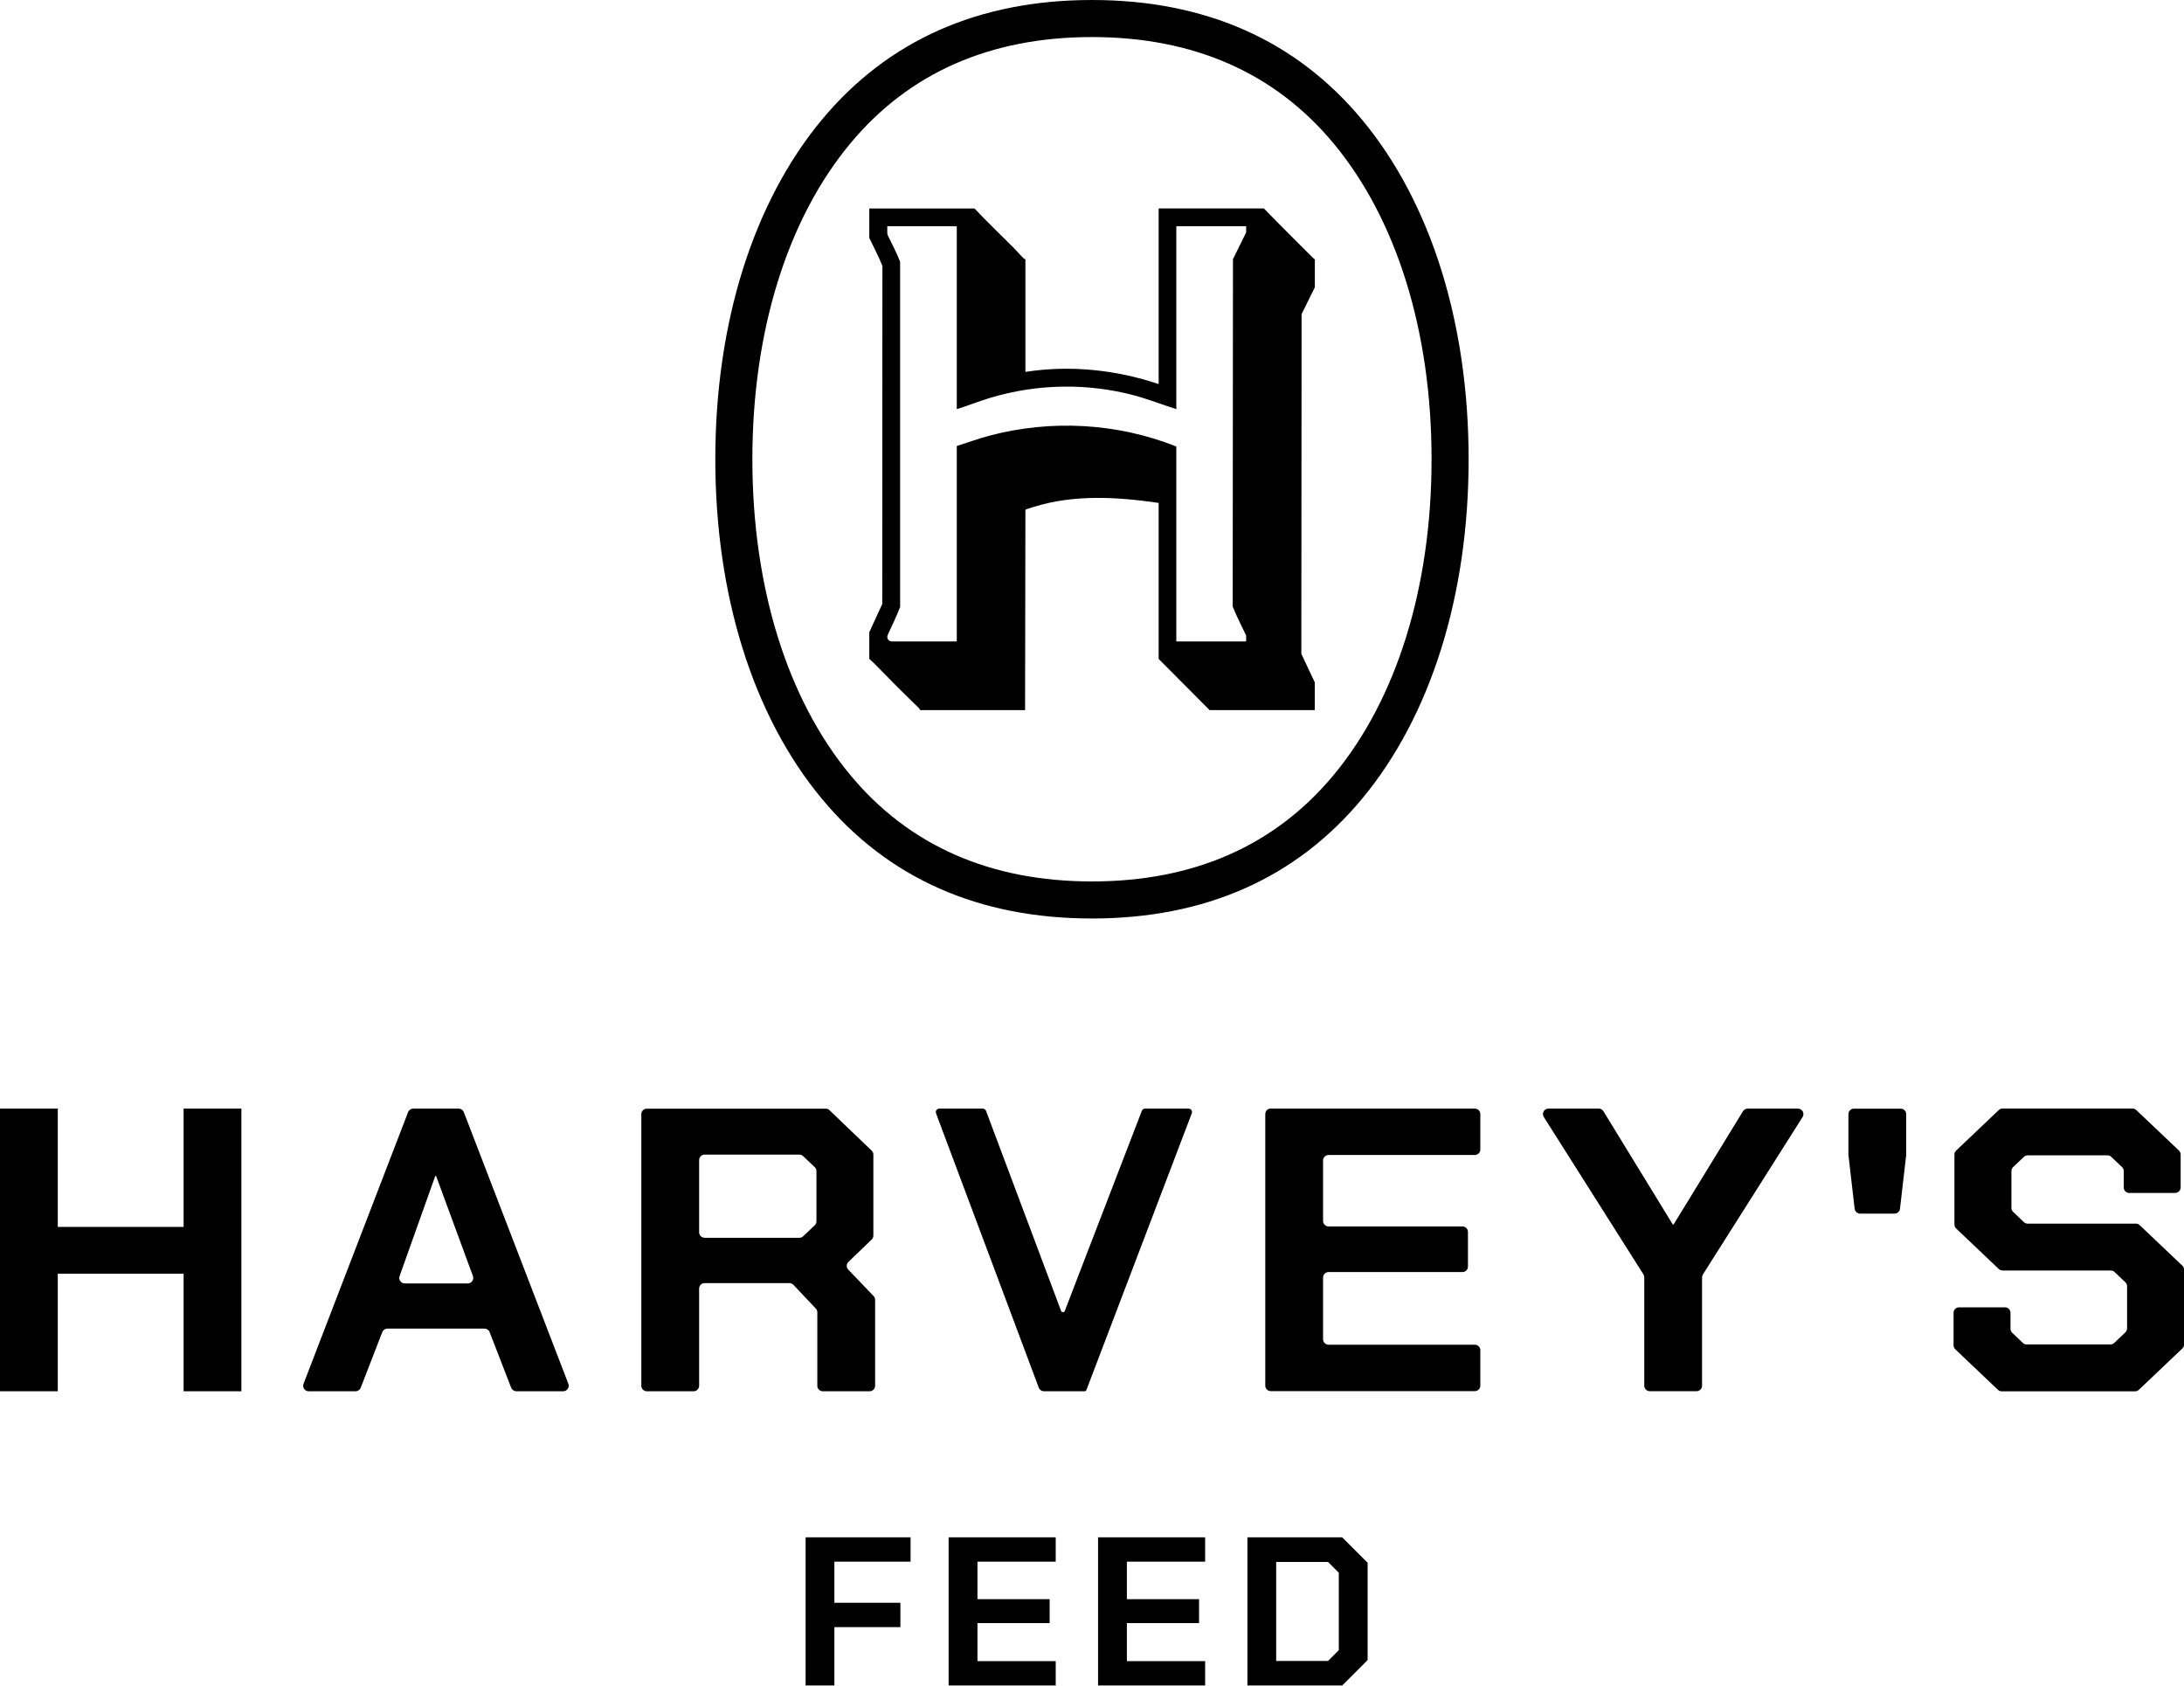
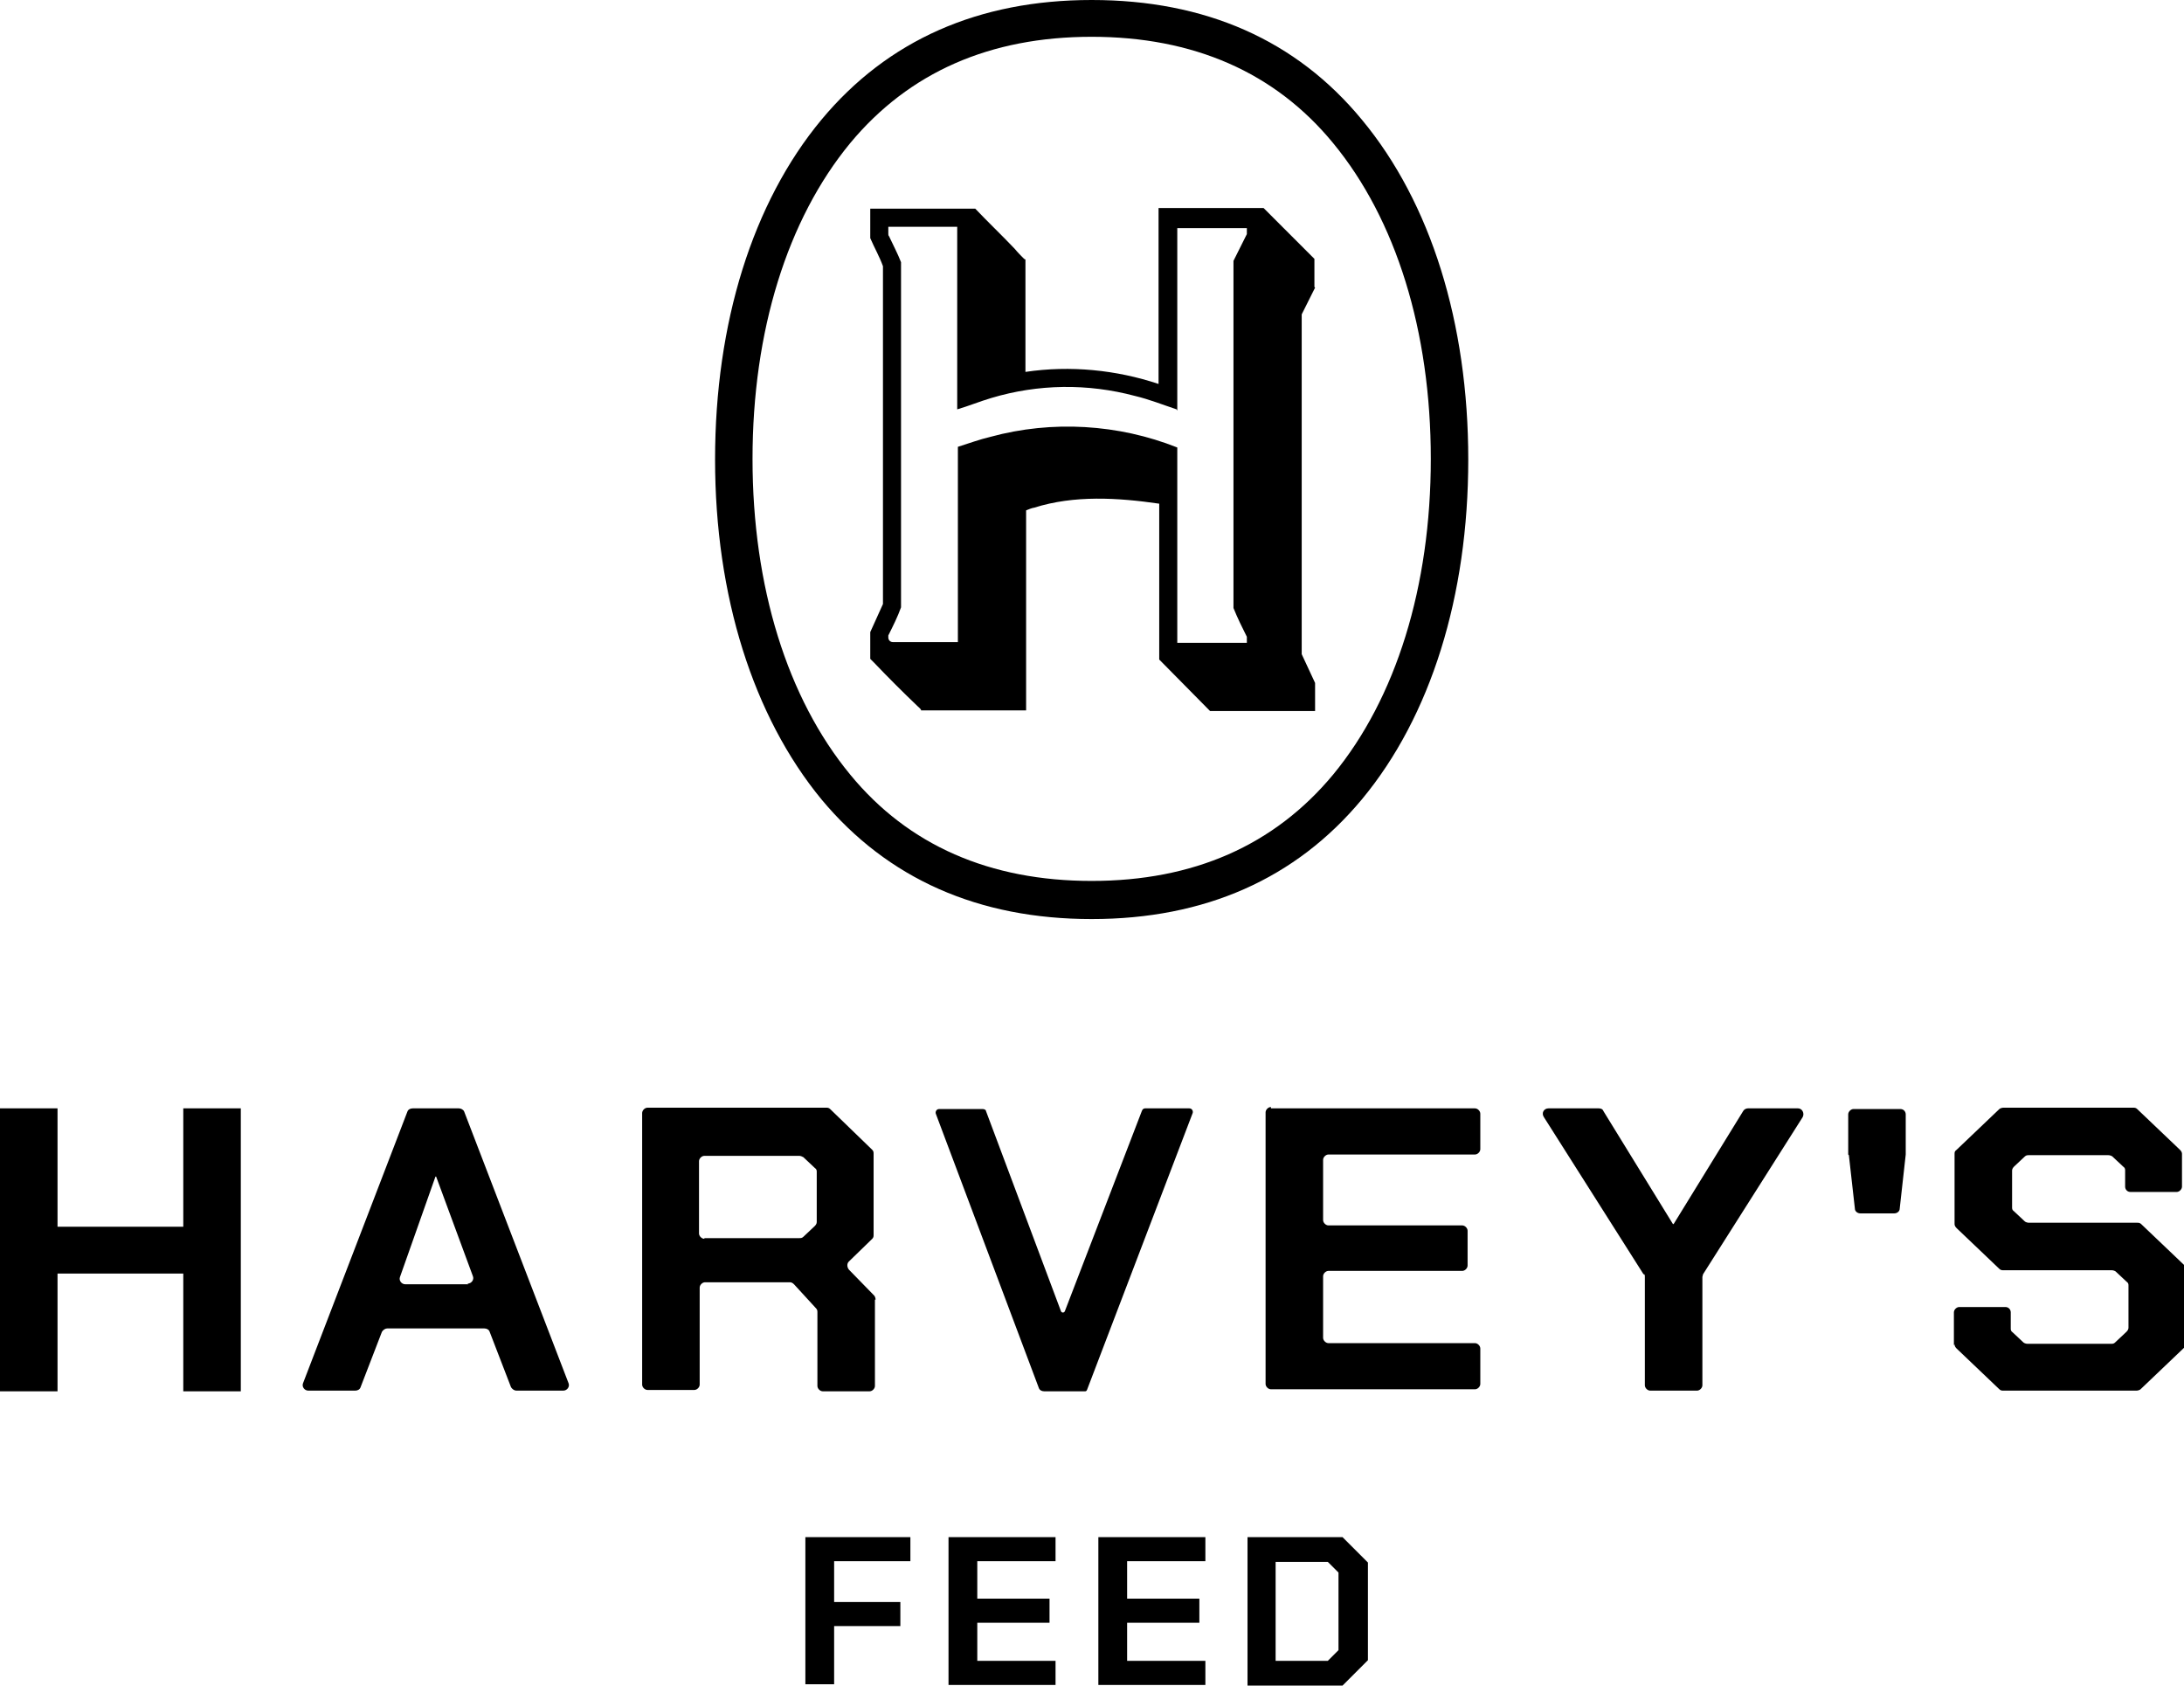
- <svg xmlns="http://www.w3.org/2000/svg" id="Layer_2" data-name="Layer 2" viewBox="0 0 326.51 251.99">
-   <defs>
-   </defs>
-   <g id="Layer_1-2" data-name="Layer 1">
-     <path class="cls-1" d="M0,165.74h8.64v17.69h18.81v-17.69h8.64v42.26h-8.64v-17.57H8.64v17.57H0v-42.26ZM61.82,165.74h6.75c.34,0,.65.21.77.53l15.63,40.61c.21.54-.19,1.12-.77,1.12h-7.01c-.34,0-.64-.21-.77-.53l-3.22-8.31c-.12-.32-.43-.53-.77-.53h-14.51c-.34,0-.64.21-.77.53l-3.22,8.31c-.12.32-.43.53-.77.53h-7.01c-.58,0-.98-.58-.77-1.12l15.63-40.61c.12-.32.43-.53.77-.53ZM69.93,191.88c.57,0,.97-.57.77-1.11l-5.5-14.95h-.13l-5.33,14.96c-.19.54.21,1.1.78,1.1h9.41ZM130.83,194.33v12.85c0,.45-.37.82-.82.82h-7c-.45,0-.82-.37-.82-.82v-10.98c0-.21-.08-.41-.22-.56l-3.35-3.55c-.16-.16-.37-.26-.6-.26h-12.68c-.45,0-.82.37-.82.82v14.53c0,.45-.37.82-.82.82h-7c-.45,0-.82-.37-.82-.82v-40.61c0-.45.37-.82.82-.82h26.74c.21,0,.42.08.57.23l6.31,6.05c.16.16.25.37.25.59v12.1c0,.22-.09.44-.25.59l-3.48,3.35c-.33.31-.34.83-.02,1.16l3.78,3.94c.15.15.23.36.23.57ZM105.34,185.06h14.16c.21,0,.41-.08.57-.23l1.73-1.64c.16-.16.26-.37.26-.6v-7.5c0-.23-.09-.44-.26-.6l-1.73-1.64c-.15-.15-.36-.23-.57-.23h-14.16c-.45,0-.82.37-.82.82v10.79c0,.45.37.82.82.82ZM177.69,165.74h-6.5c-.22,0-.42.14-.49.35l-11.51,29.89c-.1.26-.47.26-.56,0l-11.22-29.9c-.08-.2-.27-.34-.49-.34h-6.49c-.36,0-.62.36-.49.71l15.36,41.02c.12.32.43.53.77.53h6.07c.12,0,.24-.08.28-.19l15.76-41.38c.12-.34-.14-.69-.49-.69ZM189.98,165.74h30.51c.45,0,.82.37.82.82v5.3c0,.45-.37.82-.82.82h-21.87c-.45,0-.82.37-.82.82v9.04c0,.45.37.82.82.82h20.02c.45,0,.82.37.82.82v5.18c0,.45-.37.82-.82.82h-20.02c-.45,0-.82.37-.82.82v9.22c0,.45.37.82.82.82h21.87c.45,0,.82.37.82.82v5.3c0,.45-.37.82-.82.82h-30.51c-.45,0-.82-.37-.82-.82v-40.61c0-.45.37-.82.82-.82ZM245.7,190.53l-14.9-23.53c-.35-.55.05-1.26.7-1.26h7.51c.29,0,.55.15.7.39l10.37,16.93h.13l10.37-16.93c.15-.24.42-.39.7-.39h7.51c.65,0,1.04.72.7,1.26l-14.9,23.53c-.08.13-.13.28-.13.44v16.2c0,.45-.37.82-.82.82h-7c-.45,0-.82-.37-.82-.82v-16.2c0-.16-.04-.31-.13-.44ZM276.34,172.58v-6.01c0-.45.37-.82.82-.82h7c.45,0,.82.37.82.82v6.01s0,.06,0,.09l-.93,8.04c-.05.42-.4.73-.82.73h-5.14c-.42,0-.77-.31-.82-.73l-.93-8.04s0-.06,0-.09ZM292.06,201.13v-4.86c0-.45.37-.82.82-.82h6.87c.45,0,.82.37.82.82v2.39c0,.23.09.44.26.6l1.6,1.52c.15.15.36.23.57.23h12.5c.21,0,.41-.08.57-.23l1.67-1.58c.16-.16.26-.37.26-.6v-6.3c0-.23-.09-.44-.26-.6l-1.6-1.52c-.15-.15-.36-.23-.57-.23h-16.18c-.21,0-.41-.08-.57-.23l-6.37-6.05c-.16-.16-.26-.37-.26-.6v-10.46c0-.23.09-.44.26-.6l6.37-6.05c.15-.15.36-.23.57-.23h19.42c.21,0,.41.08.57.23l6.37,6.05c.16.16.26.37.26.6v4.92c0,.45-.37.82-.82.82h-6.87c-.45,0-.82-.37-.82-.82v-2.45c0-.23-.09-.44-.26-.6l-1.6-1.52c-.15-.15-.36-.23-.57-.23h-11.93c-.21,0-.41.08-.57.23l-1.6,1.52c-.16.16-.26.37-.26.6v5.51c0,.23.09.44.26.6l1.6,1.52c.15.15.36.23.57.23h16.18c.21,0,.41.08.57.23l6.37,6.05c.16.16.26.37.26.6v11.19c0,.23-.09.44-.26.6l-6.5,6.17c-.15.15-.36.23-.57.23h-19.93c-.21,0-.41-.08-.57-.23l-6.37-6.05c-.16-.16-.26-.37-.26-.6ZM163.25,5.54c15.21,0,27.36,5.35,36.13,15.91,9.44,11.37,14.64,28.13,14.64,47.21s-5.2,35.85-14.64,47.21c-8.77,10.56-20.92,15.91-36.13,15.91s-27.36-5.35-36.13-15.91c-9.44-11.37-14.64-28.13-14.64-47.21s5.2-35.85,14.64-47.21c8.77-10.56,20.92-15.91,36.13-15.91M163.25,0c-16.93,0-30.52,6.03-40.39,17.91-10.26,12.36-15.92,30.38-15.92,50.75s5.65,38.39,15.92,50.75c9.87,11.89,23.46,17.91,40.39,17.91s30.52-6.03,40.39-17.91c10.26-12.36,15.92-30.38,15.92-50.75s-5.65-38.39-15.92-50.75C193.78,6.03,180.19,0,163.25,0h0ZM196.56,42.98l-1.97,3.98-.04,50.79,2.01,4.26v4.15h-15.73s-7.61-7.65-7.61-7.65v-23.32s0,0,0,0c-6.21-.91-12.69-1.29-18.68.6-.25.08-.99.28-1.17.38-.03.02-.06.03-.07.07l-.05,29.92h-15.68c-.09-.21-.29-.4-.46-.56-2.2-2.13-4.37-4.31-6.5-6.5-.09-.09-.65-.56-.65-.62v-3.96s1.94-4.23,1.94-4.23l.02-50.53c-.56-1.43-1.3-2.8-1.96-4.19v-4.4h15.73c1.91,2.03,3.97,3.98,5.94,5.97.45.46.98,1.08,1.44,1.52.03.03.23.11.23.12v16.82c6.66-1.04,13.56-.32,19.92,1.82v-26.26s15.73,0,15.73,0c2.35,2.43,4.78,4.83,7.18,7.23.13.13.28.3.44.38v4.19ZM175.86,61.17s0,0,0,0c-2.08-.66-4.12-1.47-6.23-2.04-7.06-1.89-14.53-1.76-21.53.33-1.71.51-3.36,1.18-5.06,1.71v-27.28s-.07-.07-.07-.07h-10.32s0,.98,0,.98c0,.15.03.29.1.43.62,1.29,1.3,2.56,1.82,3.9v51.61c-.53,1.43-1.24,2.8-1.86,4.19-.04.09-.06.19-.06.28h0c0,.38.31.69.69.69h9.63s.07-.07.07-.07v-29.15c1.62-.51,3.22-1.1,4.87-1.54,9.22-2.45,19.1-1.9,27.95,1.61v29.15s10.44,0,10.44,0v-.89c-.68-1.44-1.43-2.85-2.01-4.33l.04-51.93,1.97-4v-.93s-10.44,0-10.44,0v27.35ZM120.44,229.84h15.69v3.64h-11.39v6.14h9.87v3.64h-9.87v8.73h-4.3v-22.14ZM141.82,229.84h16.01v3.64h-11.7v5.6h10.79v3.58h-10.79v5.69h11.7v3.64h-16.01v-22.14ZM164.16,229.84h16.01v3.64h-11.7v5.6h10.79v3.58h-10.79v5.69h11.7v3.64h-16.01v-22.14ZM186.49,229.84h14.17l3.8,3.8v14.55l-3.8,3.8h-14.17v-22.14ZM198.54,248.32l1.61-1.61v-11.58l-1.61-1.61h-7.75v14.8h7.75Z" />
+ <svg xmlns="http://www.w3.org/2000/svg" id="a" viewBox="0 0 326.5 252">
+   <g id="b">
+     <path d="M0,165.7h8.6v17.7h18.8v-17.7h8.6v42.3h-8.6v-17.6H8.6v17.6H0v-42.3ZM61.8,165.7h6.8c.3,0,.7.2.8.5l15.6,40.6c.2.5-.2,1.1-.8,1.1h-7c-.3,0-.6-.2-.8-.5l-3.2-8.3c-.1-.3-.4-.5-.8-.5h-14.5c-.3,0-.6.2-.8.5l-3.2,8.3c-.1.3-.4.5-.8.5h-7c-.6,0-1-.6-.8-1.1l15.6-40.6c.1-.3.4-.5.8-.5h0ZM69.9,191.9c.6,0,1-.6.8-1.1l-5.5-14.9h-.1l-5.3,15c-.2.5.2,1.1.8,1.1h9.4ZM130.8,194.3v12.9c0,.4-.4.8-.8.8h-7c-.4,0-.8-.4-.8-.8v-11c0-.2,0-.4-.2-.6l-3.3-3.6c-.2-.2-.4-.3-.6-.3h-12.7c-.4,0-.8.4-.8.8v14.5c0,.4-.4.8-.8.8h-7c-.4,0-.8-.4-.8-.8v-40.6c0-.4.4-.8.8-.8h26.7c.2,0,.4,0,.6.2l6.3,6.1c.2.2.2.4.2.6v12.1c0,.2,0,.4-.2.6l-3.5,3.4c-.3.3-.3.8,0,1.2l3.8,3.9c.1.1.2.4.2.6h0ZM105.3,185.1h14.2c.2,0,.4,0,.6-.2l1.7-1.6c.2-.2.3-.4.3-.6v-7.5c0-.2,0-.4-.3-.6l-1.7-1.6c-.2-.1-.4-.2-.6-.2h-14.2c-.4,0-.8.4-.8.8v10.8c0,.4.4.8.8.8h0ZM177.7,165.7h-6.5c-.2,0-.4.1-.5.4l-11.5,29.9c-.1.3-.5.3-.6,0l-11.2-29.9c0-.2-.3-.3-.5-.3h-6.5c-.4,0-.6.4-.5.7l15.4,41c.1.3.4.5.8.5h6.1c.1,0,.2,0,.3-.2l15.8-41.4c.1-.3-.1-.7-.5-.7h0ZM190,165.7h30.5c.4,0,.8.4.8.8v5.3c0,.4-.4.8-.8.8h-21.9c-.4,0-.8.4-.8.8v9c0,.4.4.8.8.8h20c.4,0,.8.4.8.8v5.2c0,.4-.4.8-.8.8h-20c-.4,0-.8.4-.8.8v9.2c0,.4.4.8.8.8h21.9c.4,0,.8.4.8.8v5.3c0,.4-.4.8-.8.8h-30.5c-.4,0-.8-.4-.8-.8v-40.6c0-.4.4-.8.8-.8h0ZM245.7,190.5l-14.9-23.5c-.4-.6,0-1.3.7-1.3h7.5c.3,0,.6.1.7.4l10.4,16.9h.1l10.4-16.9c.1-.2.4-.4.7-.4h7.5c.6,0,1,.7.7,1.3l-14.9,23.5c0,.1-.1.3-.1.4v16.2c0,.4-.4.8-.8.8h-7c-.4,0-.8-.4-.8-.8v-16.2c0-.2,0-.3-.1-.4h0ZM276.3,172.6v-6c0-.4.4-.8.8-.8h7c.5,0,.8.4.8.8v6h0c0,0-.9,8.1-.9,8.1,0,.4-.4.7-.8.7h-5.1c-.4,0-.8-.3-.8-.7l-.9-8h0ZM292.1,201.1v-4.9c0-.4.4-.8.8-.8h6.9c.5,0,.8.4.8.8v2.4c0,.2,0,.4.3.6l1.6,1.5c.1.1.4.2.6.2h12.5c.2,0,.4,0,.6-.2l1.7-1.6c.2-.2.3-.4.3-.6v-6.3c0-.2,0-.4-.3-.6l-1.6-1.5c-.1-.1-.4-.2-.6-.2h-16.2c-.2,0-.4,0-.6-.2l-6.4-6.1c-.2-.2-.3-.4-.3-.6v-10.5c0-.2,0-.4.3-.6l6.4-6.1c.1-.1.4-.2.6-.2h19.4c.2,0,.4,0,.6.2l6.4,6.1c.2.2.3.4.3.6v4.9c0,.4-.4.8-.8.8h-6.9c-.5,0-.8-.4-.8-.8v-2.4c0-.2,0-.4-.3-.6l-1.6-1.5c-.1-.1-.4-.2-.6-.2h-11.9c-.2,0-.4,0-.6.2l-1.6,1.5c-.2.2-.3.4-.3.6v5.5c0,.2,0,.4.3.6l1.6,1.5c.1.1.4.2.6.2h16.2c.2,0,.4,0,.6.2l6.4,6.1c.2.2.3.4.3.6v11.2c0,.2,0,.4-.3.6l-6.5,6.2c-.1.1-.4.2-.6.2h-19.9c-.2,0-.4,0-.6-.2l-6.4-6.1c-.2-.2-.3-.4-.3-.6h0ZM163.2,5.5c15.2,0,27.4,5.3,36.1,15.9,9.4,11.4,14.6,28.1,14.6,47.2s-5.2,35.8-14.6,47.2c-8.8,10.6-20.9,15.9-36.1,15.9s-27.4-5.3-36.1-15.9c-9.4-11.4-14.6-28.1-14.6-47.2s5.2-35.8,14.6-47.2c8.8-10.6,20.9-15.9,36.1-15.9M163.2,0c-16.9,0-30.5,6-40.4,17.9-10.3,12.4-15.9,30.4-15.9,50.8s5.7,38.4,15.9,50.8c9.9,11.9,23.5,17.9,40.4,17.9s30.5-6,40.4-17.9c10.3-12.4,15.9-30.4,15.9-50.8s-5.6-38.4-15.9-50.8C193.8,6,180.2,0,163.2,0h0ZM196.6,43l-2,4v50.8s2,4.3,2,4.3v4.2h-15.7l-7.6-7.7v-23.3h0c-6.2-.9-12.7-1.3-18.7.6-.2,0-1,.3-1.2.4,0,0,0,0,0,0v29.9h-15.7c0-.2-.3-.4-.5-.6-2.2-2.1-4.4-4.3-6.5-6.5,0,0-.6-.6-.6-.6v-4l1.9-4.2v-50.5c-.5-1.4-1.3-2.8-1.9-4.2v-4.4h15.7c1.9,2,4,4,5.9,6,.4.5,1,1.1,1.4,1.5,0,0,.2.1.2.1v16.8c6.7-1,13.6-.3,19.9,1.8v-26.3h15.7c2.4,2.4,4.8,4.8,7.2,7.2.1.1.3.3.4.4v4.2h0ZM175.9,61.2h0c-2.1-.7-4.1-1.5-6.2-2-7.1-1.9-14.5-1.8-21.5.3-1.7.5-3.4,1.2-5.1,1.7v-27.3h0c0,0-10.3,0-10.3,0v1c0,.2,0,.3.1.4.6,1.3,1.3,2.6,1.8,3.9v51.6c-.5,1.4-1.2,2.8-1.9,4.2,0,0,0,.2,0,.3h0c0,.4.3.7.7.7h9.7v-29.2c1.6-.5,3.2-1.1,4.9-1.5,9.2-2.5,19.1-1.9,27.9,1.6v29.2h10.4v-.9c-.7-1.4-1.4-2.8-2-4.3v-51.9s2-4,2-4v-.9h-10.4v27.3h0ZM120.4,229.8h15.7v3.6h-11.4v6.1h9.9v3.6h-9.9v8.7h-4.3v-22.1h0ZM141.8,229.8h16v3.6h-11.7v5.6h10.8v3.6h-10.8v5.7h11.7v3.6h-16v-22.1h0ZM164.2,229.8h16v3.6h-11.7v5.6h10.8v3.6h-10.8v5.7h11.7v3.6h-16v-22.1h0ZM186.5,229.8h14.2l3.8,3.8v14.6l-3.8,3.8h-14.2v-22.1h0ZM198.5,248.3l1.6-1.6v-11.6l-1.6-1.6h-7.8v14.8h7.8Z" />
  </g>
</svg>
